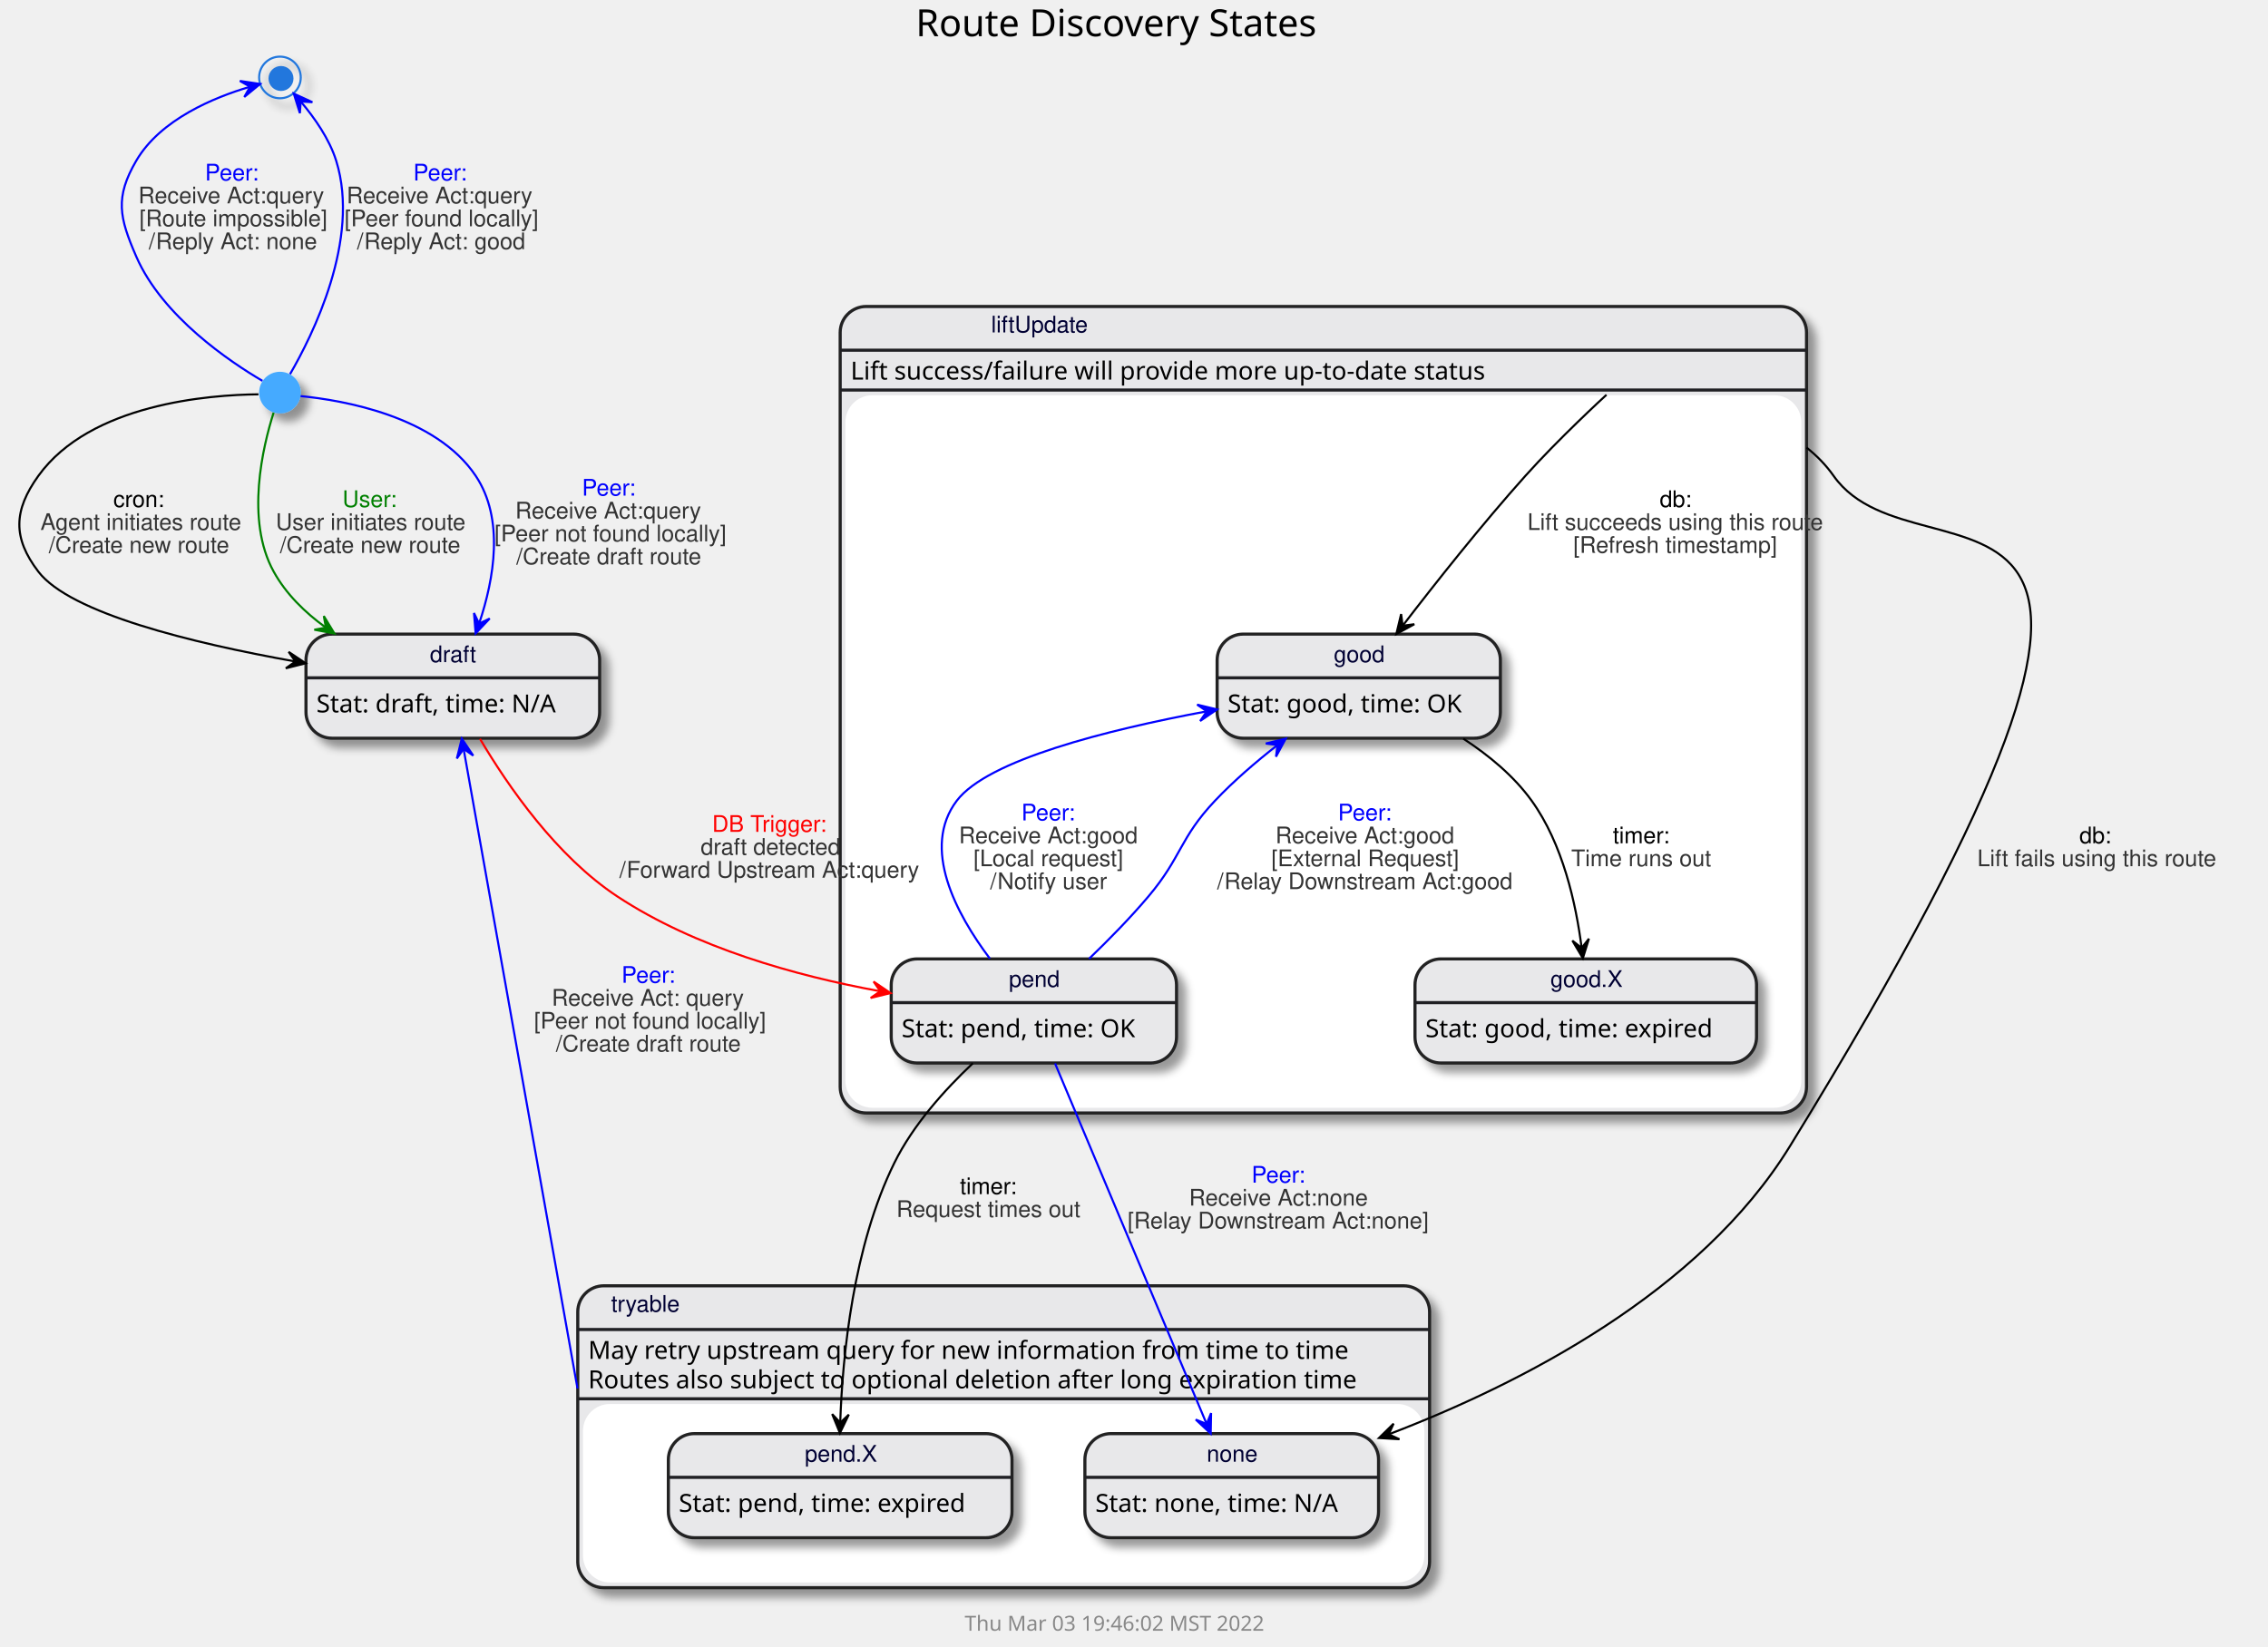
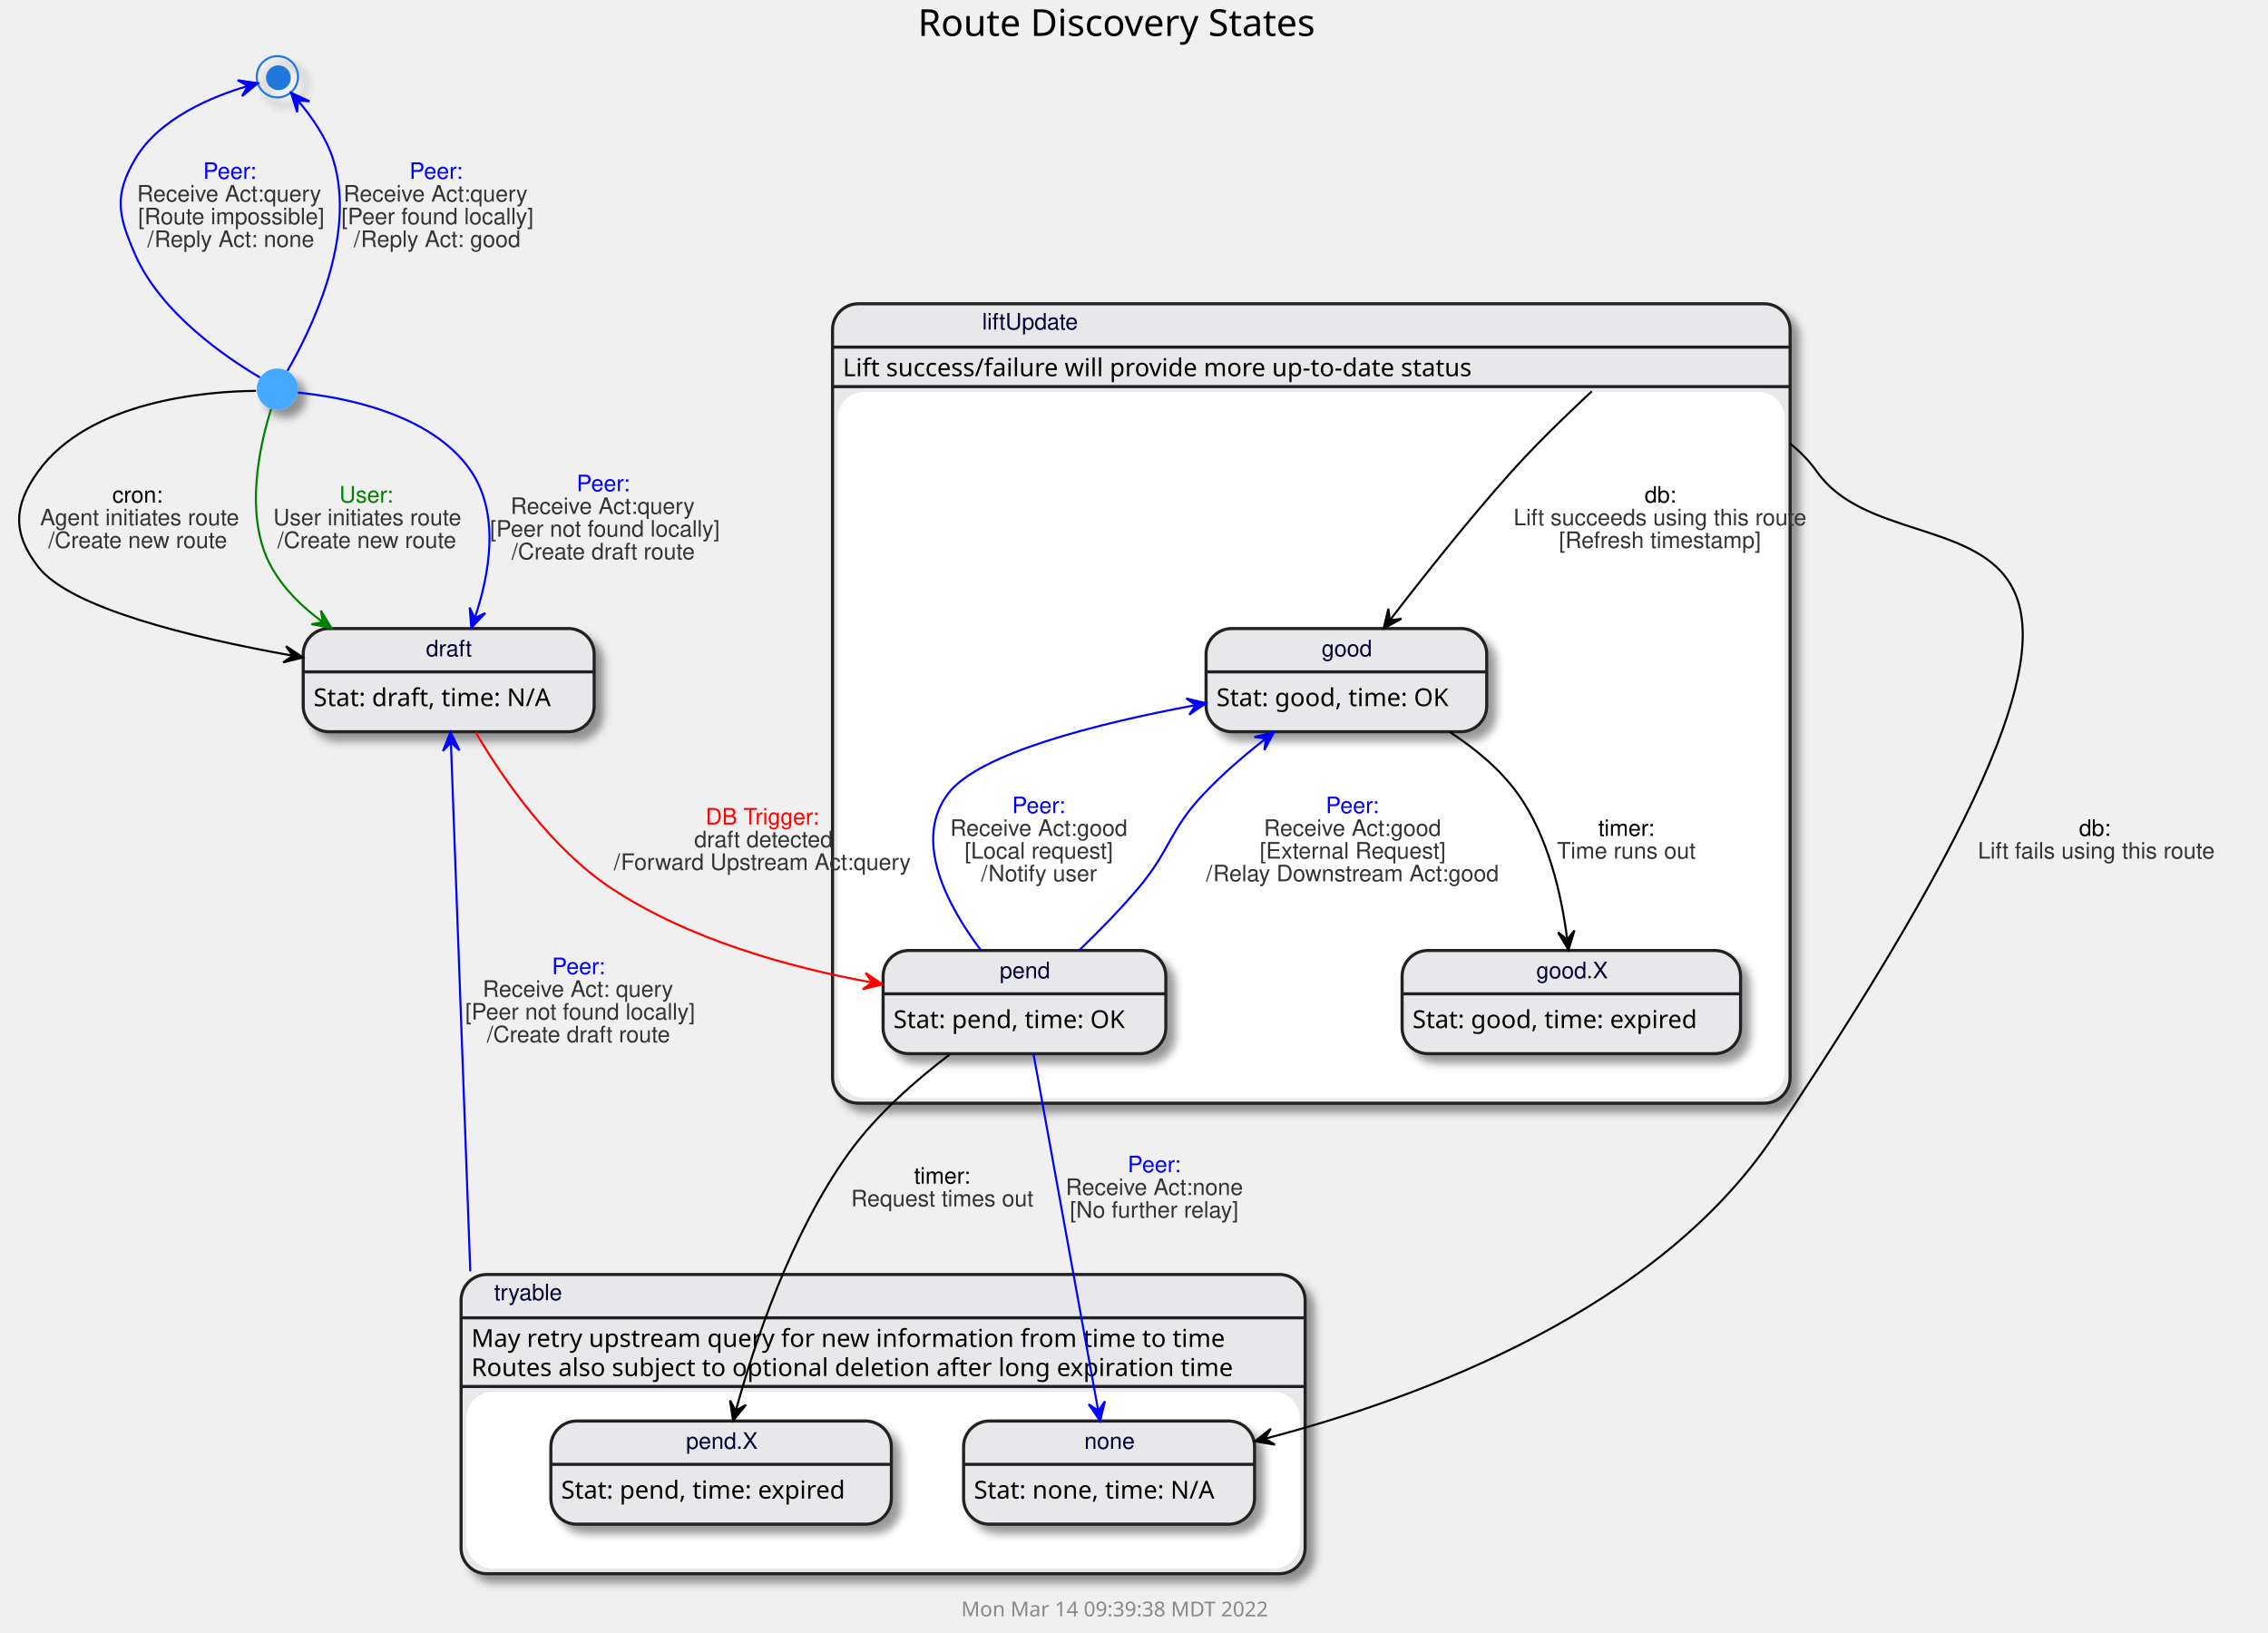
- <svg xmlns="http://www.w3.org/2000/svg" contentScriptType="application/ecmascript" contentStyleType="text/css" height="791px" preserveAspectRatio="none" style="width:1089px;height:791px;background:#FFFFFF;" version="1.1" viewBox="0 0 1089 791" width="1089px" zoomAndPan="magnify">
+ <svg xmlns="http://www.w3.org/2000/svg" contentScriptType="application/ecmascript" contentStyleType="text/css" height="791px" preserveAspectRatio="none" style="width:1099px;height:791px;background:#FFFFFF;" version="1.1" viewBox="0 0 1099 791" width="1099px" zoomAndPan="magnify">
  <defs>
-     <filter height="300%" id="f1q8tmc9rvk24u" width="300%" x="-1" y="-1">
+     <filter height="300%" id="fxqdjkhrggnh8" width="300%" x="-1" y="-1">
      <feGaussianBlur result="blurOut" stdDeviation="2.0" />
      <feColorMatrix in="blurOut" result="blurOut2" type="matrix" values="0 0 0 0 0 0 0 0 0 0 0 0 0 0 0 0 0 0 .4 0" />
      <feOffset dx="4.0" dy="4.0" in="blurOut2" result="blurOut3" />
      <feBlend in="SourceGraphic" in2="blurOut3" mode="normal" />
    </filter>
  </defs>
  <g>
-     <text fill="#000000" font-family="sans-serif" font-size="18" lengthAdjust="spacing" textLength="197" x="439.69" y="17.402">Route Discovery States</text>
-     <rect fill="#E8E8EA" filter="url(#f1q8tmc9rvk24u)" height="145" rx="12.5" ry="12.5" style="stroke:#202024;stroke-width:1.5;" width="409" x="277.42" y="617.559" />
-     <rect fill="#FFFFFF" height="84.734" rx="12.5" ry="12.5" style="stroke:#FFFFFF;stroke-width:1.0;" width="403" x="280.42" y="674.825" />
-     <line style="stroke:#202024;stroke-width:1.5;" x1="277.42" x2="686.42" y1="671.825" y2="671.825" />
-     <line style="stroke:#202024;stroke-width:1.5;" x1="277.42" x2="686.42" y1="638.559" y2="638.559" />
-     <text fill="#000033" font-family="Helvetica" font-size="11" lengthAdjust="spacing" textLength="33" x="293.42" y="630.029">tryable</text>
-     <text fill="#000000" font-family="sans-serif" font-size="12" lengthAdjust="spacing" textLength="370" x="282.42" y="652.661">May retry upstream query for new information from time to time</text>
-     <text fill="#000000" font-family="sans-serif" font-size="12" lengthAdjust="spacing" textLength="377" x="282.42" y="666.794">Routes also subject to optional deletion after long expiration time</text>
-     <rect fill="#E8E8EA" filter="url(#f1q8tmc9rvk24u)" height="387.36" rx="12.5" ry="12.5" style="stroke:#202024;stroke-width:1.5;" width="464" x="403.42" y="147.199" />
+     <text fill="#000000" font-family="sans-serif" font-size="18" lengthAdjust="spacing" textLength="197" x="444.775" y="17.402">Route Discovery States</text>
+     <rect fill="#E8E8EA" filter="url(#fxqdjkhrggnh8)" height="145" rx="12.5" ry="12.5" style="stroke:#202024;stroke-width:1.5;" width="409" x="223.42" y="617.559" />
+     <rect fill="#FFFFFF" height="84.734" rx="12.5" ry="12.5" style="stroke:#FFFFFF;stroke-width:1.0;" width="403" x="226.42" y="674.825" />
+     <line style="stroke:#202024;stroke-width:1.5;" x1="223.42" x2="632.42" y1="671.825" y2="671.825" />
+     <line style="stroke:#202024;stroke-width:1.5;" x1="223.42" x2="632.42" y1="638.559" y2="638.559" />
+     <text fill="#000033" font-family="Helvetica" font-size="11" lengthAdjust="spacing" textLength="33" x="239.42" y="630.029">tryable</text>
+     <text fill="#000000" font-family="sans-serif" font-size="12" lengthAdjust="spacing" textLength="370" x="228.42" y="652.661">May retry upstream query for new information from time to time</text>
+     <text fill="#000000" font-family="sans-serif" font-size="12" lengthAdjust="spacing" textLength="377" x="228.42" y="666.794">Routes also subject to optional deletion after long expiration time</text>
+     <rect fill="#E8E8EA" filter="url(#fxqdjkhrggnh8)" height="387.36" rx="12.5" ry="12.5" style="stroke:#202024;stroke-width:1.5;" width="464" x="403.42" y="147.199" />
    <rect fill="#FFFFFF" height="341.227" rx="12.5" ry="12.5" style="stroke:#FFFFFF;stroke-width:1.0;" width="458" x="406.42" y="190.332" />
    <line style="stroke:#202024;stroke-width:1.5;" x1="403.42" x2="867.42" y1="187.332" y2="187.332" />
    <line style="stroke:#202024;stroke-width:1.5;" x1="403.42" x2="867.42" y1="168.199" y2="168.199" />
    <text fill="#000033" font-family="Helvetica" font-size="11" lengthAdjust="spacing" textLength="45" x="475.92" y="159.669">liftUpdate</text>
    <text fill="#000000" font-family="sans-serif" font-size="12" lengthAdjust="spacing" textLength="319" x="408.42" y="182.301">Lift success/failure will provide more up-to-date status</text>
    <g id="tryable.none">
-       <rect fill="#E8E8EA" filter="url(#f1q8tmc9rvk24u)" height="50" rx="12.5" ry="12.5" style="stroke:#202024;stroke-width:1.5;" width="141" x="520.92" y="688.559" />
-       <line style="stroke:#202024;stroke-width:1.5;" x1="520.92" x2="661.92" y1="709.559" y2="709.559" />
-       <text fill="#000033" font-family="Helvetica" font-size="11" lengthAdjust="spacing" textLength="24" x="579.42" y="702.029">none</text>
-       <text fill="#000000" font-family="sans-serif" font-size="12" lengthAdjust="spacing" textLength="121" x="525.92" y="726.161">Stat: none, time: N/A</text>
+       <rect fill="#E8E8EA" filter="url(#fxqdjkhrggnh8)" height="50" rx="12.5" ry="12.5" style="stroke:#202024;stroke-width:1.5;" width="141" x="466.92" y="688.559" />
+       <line style="stroke:#202024;stroke-width:1.5;" x1="466.92" x2="607.92" y1="709.559" y2="709.559" />
+       <text fill="#000033" font-family="Helvetica" font-size="11" lengthAdjust="spacing" textLength="24" x="525.42" y="702.029">none</text>
+       <text fill="#000000" font-family="sans-serif" font-size="12" lengthAdjust="spacing" textLength="121" x="471.92" y="726.161">Stat: none, time: N/A</text>
    </g>
    <g id="tryable.timeout">
-       <rect fill="#E8E8EA" filter="url(#f1q8tmc9rvk24u)" height="50" rx="12.5" ry="12.5" style="stroke:#202024;stroke-width:1.5;" width="165" x="320.92" y="688.559" />
-       <line style="stroke:#202024;stroke-width:1.5;" x1="320.92" x2="485.92" y1="709.559" y2="709.559" />
-       <text fill="#000033" font-family="Helvetica" font-size="11" lengthAdjust="spacing" textLength="34" x="386.42" y="702.029">pend.X</text>
-       <text fill="#000000" font-family="sans-serif" font-size="12" lengthAdjust="spacing" textLength="145" x="325.92" y="726.161">Stat: pend, time: expired</text>
+       <rect fill="#E8E8EA" filter="url(#fxqdjkhrggnh8)" height="50" rx="12.5" ry="12.5" style="stroke:#202024;stroke-width:1.5;" width="165" x="266.92" y="688.559" />
+       <line style="stroke:#202024;stroke-width:1.5;" x1="266.92" x2="431.92" y1="709.559" y2="709.559" />
+       <text fill="#000033" font-family="Helvetica" font-size="11" lengthAdjust="spacing" textLength="34" x="332.42" y="702.029">pend.X</text>
+       <text fill="#000000" font-family="sans-serif" font-size="12" lengthAdjust="spacing" textLength="145" x="271.92" y="726.161">Stat: pend, time: expired</text>
    </g>
    <g id="liftUpdate.good">
-       <rect fill="#E8E8EA" filter="url(#f1q8tmc9rvk24u)" height="50" rx="12.5" ry="12.5" style="stroke:#202024;stroke-width:1.5;" width="136" x="584.42" y="304.559" />
+       <rect fill="#E8E8EA" filter="url(#fxqdjkhrggnh8)" height="50" rx="12.5" ry="12.5" style="stroke:#202024;stroke-width:1.5;" width="136" x="584.42" y="304.559" />
      <line style="stroke:#202024;stroke-width:1.5;" x1="584.42" x2="720.42" y1="325.559" y2="325.559" />
      <text fill="#000033" font-family="Helvetica" font-size="11" lengthAdjust="spacing" textLength="24" x="640.42" y="318.029">good</text>
      <text fill="#000000" font-family="sans-serif" font-size="12" lengthAdjust="spacing" textLength="116" x="589.42" y="342.161">Stat: good, time: OK</text>
    </g>
    <g id="liftUpdate.pend">
-       <rect fill="#E8E8EA" filter="url(#f1q8tmc9rvk24u)" height="50" rx="12.5" ry="12.5" style="stroke:#202024;stroke-width:1.5;" width="137" x="427.92" y="460.559" />
+       <rect fill="#E8E8EA" filter="url(#fxqdjkhrggnh8)" height="50" rx="12.5" ry="12.5" style="stroke:#202024;stroke-width:1.5;" width="137" x="427.92" y="460.559" />
      <line style="stroke:#202024;stroke-width:1.5;" x1="427.92" x2="564.92" y1="481.559" y2="481.559" />
      <text fill="#000033" font-family="Helvetica" font-size="11" lengthAdjust="spacing" textLength="24" x="484.42" y="474.029">pend</text>
      <text fill="#000000" font-family="sans-serif" font-size="12" lengthAdjust="spacing" textLength="117" x="432.92" y="498.161">Stat: pend, time: OK</text>
    </g>
    <g id="liftUpdate.stale">
-       <rect fill="#E8E8EA" filter="url(#f1q8tmc9rvk24u)" height="50" rx="12.5" ry="12.5" style="stroke:#202024;stroke-width:1.5;" width="164" x="679.42" y="460.559" />
+       <rect fill="#E8E8EA" filter="url(#fxqdjkhrggnh8)" height="50" rx="12.5" ry="12.5" style="stroke:#202024;stroke-width:1.5;" width="164" x="679.42" y="460.559" />
      <line style="stroke:#202024;stroke-width:1.5;" x1="679.42" x2="843.42" y1="481.559" y2="481.559" />
      <text fill="#000033" font-family="Helvetica" font-size="11" lengthAdjust="spacing" textLength="34" x="744.42" y="474.029">good.X</text>
      <text fill="#000000" font-family="sans-serif" font-size="12" lengthAdjust="spacing" textLength="144" x="684.42" y="498.161">Stat: good, time: expired</text>
    </g>
    <g id="draft">
-       <rect fill="#E8E8EA" filter="url(#f1q8tmc9rvk24u)" height="50" rx="12.5" ry="12.5" style="stroke:#202024;stroke-width:1.5;" width="141" x="146.92" y="304.559" />
+       <rect fill="#E8E8EA" filter="url(#fxqdjkhrggnh8)" height="50" rx="12.5" ry="12.5" style="stroke:#202024;stroke-width:1.5;" width="141" x="146.92" y="304.559" />
      <line style="stroke:#202024;stroke-width:1.5;" x1="146.92" x2="287.92" y1="325.559" y2="325.559" />
      <text fill="#000033" font-family="Helvetica" font-size="11" lengthAdjust="spacing" textLength="22" x="206.42" y="318.029">draft</text>
      <text fill="#000000" font-family="sans-serif" font-size="12" lengthAdjust="spacing" textLength="121" x="151.92" y="342.161">Stat: draft, time: N/A</text>
    </g>
-     <ellipse cx="134.42" cy="188.559" fill="#44AAFF" filter="url(#f1q8tmc9rvk24u)" rx="10" ry="10" style="stroke:none;stroke-width:1.0;" />
-     <ellipse cx="134.42" cy="37.199" fill="none" filter="url(#f1q8tmc9rvk24u)" rx="10" ry="10" style="stroke:#2277DD;stroke-width:1.0;" />
+     <ellipse cx="134.42" cy="188.559" fill="#44AAFF" filter="url(#fxqdjkhrggnh8)" rx="10" ry="10" style="stroke:none;stroke-width:1.0;" />
+     <ellipse cx="134.42" cy="37.199" fill="none" filter="url(#fxqdjkhrggnh8)" rx="10" ry="10" style="stroke:#2277DD;stroke-width:1.0;" />
    <ellipse cx="134.92" cy="37.699" fill="#2277DD" rx="6" ry="6" style="stroke:none;stroke-width:1.0;" />
    <path d="M119.7,41.779 C103.15,46.679 77.07,57.229 65.42,77.199 C55.12,94.859 57.27,104.449 65.42,123.199 C77.96,152.039 110.51,173.819 125.99,182.909 " fill="none" id="*end-backto-*start" style="stroke:#0000FF;stroke-width:1.0;" />
    <polygon fill="#0000FF" points="124.91,40.329,115.17,38.867,120.09,41.659,117.298,46.579,124.91,40.329" style="stroke:#0000FF;stroke-width:1.0;" />
    <text fill="#0000FF" font-family="Helvetica" font-size="11" lengthAdjust="spacing" textLength="26" x="98.42" y="86.669">Peer:</text>
    <text fill="#333333" font-family="Helvetica" font-size="11" lengthAdjust="spacing" textLength="90" x="66.42" y="97.669">Receive Act:query</text>
    <text fill="#333333" font-family="Helvetica" font-size="11" lengthAdjust="spacing" textLength="89" x="66.92" y="108.669">[Route impossible]</text>
    <text fill="#333333" font-family="Helvetica" font-size="11" lengthAdjust="spacing" textLength="80" x="71.42" y="119.669">/Reply Act: none</text>
    <path d="M144.71,49.129 C150.87,56.449 158.13,66.649 161.42,77.199 C173.24,115.039 149.86,161.489 139.26,179.709 " fill="none" id="*end-backto-*start-1" style="stroke:#0000FF;stroke-width:1.0;" />
    <polygon fill="#0000FF" points="141.06,44.959,143.994,54.361,144.36,48.716,150.005,49.082,141.06,44.959" style="stroke:#0000FF;stroke-width:1.0;" />
    <text fill="#0000FF" font-family="Helvetica" font-size="11" lengthAdjust="spacing" textLength="26" x="198.42" y="86.669">Peer:</text>
    <text fill="#333333" font-family="Helvetica" font-size="11" lengthAdjust="spacing" textLength="90" x="166.42" y="97.669">Receive Act:query</text>
    <text fill="#333333" font-family="Helvetica" font-size="11" lengthAdjust="spacing" textLength="92" x="165.42" y="108.669">[Peer found locally]</text>
    <text fill="#333333" font-family="Helvetica" font-size="11" lengthAdjust="spacing" textLength="80" x="171.42" y="119.669">/Reply Act: good</text>
    <path d="M131.38,198.189 C126.25,214.339 117.7,249.749 131.42,274.559 C137.32,285.229 146.3,294.069 156.27,301.289 " fill="none" id="*start-to-draft" style="stroke:#008000;stroke-width:1.0;" />
    <polygon fill="#008000" points="160.6,304.289,155.483,295.874,156.491,301.44,150.925,302.448,160.6,304.289" style="stroke:#008000;stroke-width:1.0;" />
    <text fill="#008000" font-family="Helvetica" font-size="11" lengthAdjust="spacing" textLength="27" x="164.42" y="243.529">User:</text>
    <text fill="#333333" font-family="Helvetica" font-size="11" lengthAdjust="spacing" textLength="91" x="132.42" y="254.529">User initiates route</text>
    <text fill="#333333" font-family="Helvetica" font-size="11" lengthAdjust="spacing" textLength="87" x="134.42" y="265.529">/Create new route</text>
    <path d="M144.32,190.239 C164.31,192.199 209.19,199.759 228.42,228.559 C242.25,249.269 237.27,277.929 230.13,299.259 " fill="none" id="*start-to-draft-1" style="stroke:#0000FF;stroke-width:1.0;" />
    <polygon fill="#0000FF" points="228.38,304.239,235.138,297.075,230.038,299.522,227.591,294.422,228.38,304.239" style="stroke:#0000FF;stroke-width:1.0;" />
    <text fill="#0000FF" font-family="Helvetica" font-size="11" lengthAdjust="spacing" textLength="26" x="279.42" y="238.029">Peer:</text>
    <text fill="#333333" font-family="Helvetica" font-size="11" lengthAdjust="spacing" textLength="90" x="247.42" y="249.029">Receive Act:query</text>
    <text fill="#333333" font-family="Helvetica" font-size="11" lengthAdjust="spacing" textLength="110" x="237.42" y="260.029">[Peer not found locally]</text>
    <text fill="#333333" font-family="Helvetica" font-size="11" lengthAdjust="spacing" textLength="89" x="247.92" y="271.029">/Create draft route</text>
    <path d="M124.11,189.389 C100.64,189.619 43.35,193.879 18.42,228.559 C6.49,245.159 6,258.319 18.42,274.559 C33.69,294.529 92.09,308.839 141.7,317.689 " fill="none" id="*start-to-draft-2" style="stroke:#000000;stroke-width:1.0;" />
    <polygon fill="#000000" points="146.78,318.579,138.599,313.096,141.854,317.723,137.228,320.978,146.78,318.579" style="stroke:#000000;stroke-width:1.0;" />
    <text fill="#000000" font-family="Helvetica" font-size="11" lengthAdjust="spacing" textLength="25" x="54.42" y="243.529">cron:</text>
    <text fill="#333333" font-family="Helvetica" font-size="11" lengthAdjust="spacing" textLength="95" x="19.42" y="254.529">Agent initiates route</text>
    <text fill="#333333" font-family="Helvetica" font-size="11" lengthAdjust="spacing" textLength="87" x="23.42" y="265.529">/Create new route</text>
    <path d="M230.46,354.839 C243.99,377.729 267.24,411.319 296.42,430.559 C333.92,455.289 382.43,468.739 422.29,476.029 " fill="none" id="draft-to-pend" style="stroke:#FF0000;stroke-width:1.0;" />
    <polygon fill="#FF0000" points="427.6,476.979,419.449,471.45,422.679,476.095,418.034,479.324,427.6,476.979" style="stroke:#FF0000;stroke-width:1.0;" />
    <text fill="#FF0000" font-family="Helvetica" font-size="11" lengthAdjust="spacing" textLength="56" x="341.92" y="399.529">DB Trigger:</text>
    <text fill="#333333" font-family="Helvetica" font-size="11" lengthAdjust="spacing" textLength="67" x="336.42" y="410.529">draft detected</text>
    <text fill="#333333" font-family="Helvetica" font-size="11" lengthAdjust="spacing" textLength="145" x="297.42" y="421.529">/Forward Upstream Act:query</text>
    <path d="M579.46,341.649 C531.22,350.639 474.24,365.029 459.42,384.559 C442.19,407.269 459.08,438.849 475.28,460.399 " fill="none" id="good-backto-pend" style="stroke:#0000FF;stroke-width:1.0;" />
    <polygon fill="#0000FF" points="584.39,340.739,574.817,338.426,579.472,341.64,576.258,346.295,584.39,340.739" style="stroke:#0000FF;stroke-width:1.0;" />
    <text fill="#0000FF" font-family="Helvetica" font-size="11" lengthAdjust="spacing" textLength="26" x="490.42" y="394.029">Peer:</text>
    <text fill="#333333" font-family="Helvetica" font-size="11" lengthAdjust="spacing" textLength="86" x="460.42" y="405.029">Receive Act:good</text>
    <text fill="#333333" font-family="Helvetica" font-size="11" lengthAdjust="spacing" textLength="72" x="467.42" y="416.029">[Local request]</text>
    <text fill="#333333" font-family="Helvetica" font-size="11" lengthAdjust="spacing" textLength="56" x="475.42" y="427.029">/Notify user</text>
    <path d="M613.31,357.899 C603.05,365.919 592.37,375.089 583.42,384.559 C566.31,402.659 567.49,411.529 551.42,430.559 C542.7,440.889 532.3,451.469 522.91,460.499 " fill="none" id="good-backto-pend-1" style="stroke:#0000FF;stroke-width:1.0;" />
    <polygon fill="#0000FF" points="617.36,354.769,607.792,357.106,613.403,357.826,612.683,363.437,617.36,354.769" style="stroke:#0000FF;stroke-width:1.0;" />
    <text fill="#0000FF" font-family="Helvetica" font-size="11" lengthAdjust="spacing" textLength="26" x="642.42" y="394.029">Peer:</text>
    <text fill="#333333" font-family="Helvetica" font-size="11" lengthAdjust="spacing" textLength="86" x="612.42" y="405.029">Receive Act:good</text>
    <text fill="#333333" font-family="Helvetica" font-size="11" lengthAdjust="spacing" textLength="90" x="610.42" y="416.029">[External Request]</text>
    <text fill="#333333" font-family="Helvetica" font-size="11" lengthAdjust="spacing" textLength="142" x="584.42" y="427.029">/Relay Downstream Act:good</text>
-     <path d="M467.12,510.689 C453.52,523.499 438.41,540.339 429.42,558.559 C409.69,598.559 404.58,650.729 403.45,682.919 " fill="none" id="pend-to-timeout" style="stroke:#000000;stroke-width:1.0;" />
-     <polygon fill="#000000" points="403.29,688.299,407.571,679.429,403.447,683.302,399.575,679.178,403.29,688.299" style="stroke:#000000;stroke-width:1.0;" />
-     <text fill="#000000" font-family="Helvetica" font-size="11" lengthAdjust="spacing" textLength="27" x="460.92" y="573.529">timer:</text>
-     <text fill="#333333" font-family="Helvetica" font-size="11" lengthAdjust="spacing" textLength="88" x="430.42" y="584.529">Request times out</text>
-     <path d="M506.59,510.749 C524.23,552.719 560.43,638.839 579.33,683.799 " fill="none" id="pend-to-none" style="stroke:#0000FF;stroke-width:1.0;" />
-     <polygon fill="#0000FF" points="581.33,688.549,581.513,678.702,579.385,683.943,574.144,681.815,581.33,688.549" style="stroke:#0000FF;stroke-width:1.0;" />
-     <text fill="#0000FF" font-family="Helvetica" font-size="11" lengthAdjust="spacing" textLength="26" x="600.92" y="568.029">Peer:</text>
-     <text fill="#333333" font-family="Helvetica" font-size="11" lengthAdjust="spacing" textLength="86" x="570.92" y="579.029">Receive Act:none</text>
-     <text fill="#333333" font-family="Helvetica" font-size="11" lengthAdjust="spacing" textLength="145" x="541.42" y="590.029">[Relay Downstream Act:none]</text>
+     <path d="M460.6,510.639 C443.89,523.319 424.78,540.059 411.42,558.559 C383.4,597.379 365.64,650.659 356.62,683.289 " fill="none" id="pend-to-timeout" style="stroke:#000000;stroke-width:1.0;" />
+     <polygon fill="#000000" points="355.25,688.349,361.473,680.716,356.563,683.525,353.754,678.615,355.25,688.349" style="stroke:#000000;stroke-width:1.0;" />
+     <text fill="#000000" font-family="Helvetica" font-size="11" lengthAdjust="spacing" textLength="27" x="442.92" y="573.529">timer:</text>
+     <text fill="#333333" font-family="Helvetica" font-size="11" lengthAdjust="spacing" textLength="88" x="412.42" y="584.529">Request times out</text>
+     <path d="M500.81,510.749 C508.41,552.629 523.99,638.489 532.16,683.529 " fill="none" id="pend-to-none" style="stroke:#0000FF;stroke-width:1.0;" />
+     <polygon fill="#0000FF" points="533.07,688.549,535.415,678.984,532.186,683.628,527.541,680.399,533.07,688.549" style="stroke:#0000FF;stroke-width:1.0;" />
+     <text fill="#0000FF" font-family="Helvetica" font-size="11" lengthAdjust="spacing" textLength="26" x="546.42" y="568.029">Peer:</text>
+     <text fill="#333333" font-family="Helvetica" font-size="11" lengthAdjust="spacing" textLength="86" x="516.42" y="579.029">Receive Act:none</text>
+     <text fill="#333333" font-family="Helvetica" font-size="11" lengthAdjust="spacing" textLength="82" x="518.42" y="590.029">[No further relay]</text>
    <path d="M702.62,354.779 C714.86,362.769 726.88,372.699 735.42,384.559 C750.37,405.309 756.73,433.969 759.44,455.279 " fill="none" id="good-to-stale" style="stroke:#000000;stroke-width:1.0;" />
    <polygon fill="#000000" points="760.02,460.259,762.939,450.853,759.435,455.294,754.994,451.789,760.02,460.259" style="stroke:#000000;stroke-width:1.0;" />
    <text fill="#000000" font-family="Helvetica" font-size="11" lengthAdjust="spacing" textLength="27" x="774.42" y="405.029">timer:</text>
    <text fill="#333333" font-family="Helvetica" font-size="11" lengthAdjust="spacing" textLength="67" x="754.42" y="416.029">Time runs out</text>
    <path d="M771.36,189.619 C770.01,190.849 748.26,210.869 732.42,228.559 C711.43,252.009 689.19,280.109 673.51,300.539 " fill="none" id="liftUpdate-to-good" style="stroke:#000000;stroke-width:1.0;" />
    <polygon fill="#000000" points="670.46,304.519,679.109,299.808,673.501,300.55,672.759,294.942,670.46,304.519" style="stroke:#000000;stroke-width:1.0;" />
    <text fill="#000000" font-family="Helvetica" font-size="11" lengthAdjust="spacing" textLength="15" x="796.92" y="243.529">db:</text>
    <text fill="#333333" font-family="Helvetica" font-size="11" lengthAdjust="spacing" textLength="142" x="733.42" y="254.529">Lift succeeds using this route</text>
    <text fill="#333333" font-family="Helvetica" font-size="11" lengthAdjust="spacing" textLength="98" x="755.42" y="265.529">[Refresh timestamp]</text>
-     <path d="M867.466,214.991 C872.377,218.89 876.775,223.383 880.42,228.559 C922.39,288.139 1082.38,188.149 859.42,550.559 C816.18,620.849 729.99,664.739 666.99,688.829 " fill="none" id="liftUpdate-to-none" style="stroke:#000000;stroke-width:1.0;" />
-     <polygon fill="#000000" points="662.12,690.669,671.952,691.254,666.802,688.914,669.143,683.764,662.12,690.669" style="stroke:#000000;stroke-width:1.0;" />
-     <text fill="#000000" font-family="Helvetica" font-size="11" lengthAdjust="spacing" textLength="15" x="998.42" y="405.029">db:</text>
-     <text fill="#333333" font-family="Helvetica" font-size="11" lengthAdjust="spacing" textLength="113" x="949.42" y="416.029">Lift fails using this route</text>
-     <path d="M277.292,666.892 C277.218,666.476 277.144,666.058 277.069,665.638 C276.919,664.797 276.768,663.947 276.615,663.089 C276.31,661.372 275.998,659.621 275.68,657.836 C275.045,654.267 274.386,650.566 273.706,646.745 C272.346,639.103 270.901,630.983 269.389,622.49 C266.365,605.503 263.075,587.022 259.668,567.88 C246.037,491.314 230.525,404.179 222.63,359.839 " fill="none" id="tryable-to-draft" style="stroke:#0000FF;stroke-width:1.0;" />
-     <polygon fill="#0000FF" points="221.73,354.749,219.358,364.308,222.601,359.673,227.236,362.915,221.73,354.749" style="stroke:#0000FF;stroke-width:1.0;" />
-     <text fill="#0000FF" font-family="Helvetica" font-size="11" lengthAdjust="spacing" textLength="26" x="298.42" y="472.029">Peer:</text>
-     <text fill="#333333" font-family="Helvetica" font-size="11" lengthAdjust="spacing" textLength="93" x="264.92" y="483.029">Receive Act: query</text>
-     <text fill="#333333" font-family="Helvetica" font-size="11" lengthAdjust="spacing" textLength="110" x="256.42" y="494.029">[Peer not found locally]</text>
-     <text fill="#333333" font-family="Helvetica" font-size="11" lengthAdjust="spacing" textLength="89" x="266.92" y="505.029">/Create draft route</text>
-     <text fill="#888888" font-family="sans-serif" font-size="10" lengthAdjust="spacing" textLength="150" x="463.19" y="783.227">Thu Mar 03 19:46:02 MST 2022</text>
+     <path d="M867.466,214.991 C872.377,218.89 876.775,223.383 880.42,228.559 C924.08,290.539 1092.55,202.599 859.42,550.559 C803.01,634.749 689.12,677.249 613.04,697.119 " fill="none" id="liftUpdate-to-none" style="stroke:#000000;stroke-width:1.0;" />
+     <polygon fill="#000000" points="608.08,698.399,617.792,700.036,612.923,697.156,615.803,692.288,608.08,698.399" style="stroke:#000000;stroke-width:1.0;" />
+     <text fill="#000000" font-family="Helvetica" font-size="11" lengthAdjust="spacing" textLength="15" x="1007.42" y="405.029">db:</text>
+     <text fill="#333333" font-family="Helvetica" font-size="11" lengthAdjust="spacing" textLength="113" x="958.42" y="416.029">Lift fails using this route</text>
+     <path d="M227.887,616.051 C227.808,613.883 227.727,611.693 227.647,609.482 C227.485,605.062 227.32,600.561 227.152,595.993 C226.818,586.857 226.473,577.451 226.123,567.88 C223.317,491.314 220.125,404.179 218.5,359.839 " fill="none" id="tryable-to-draft" style="stroke:#0000FF;stroke-width:1.0;" />
+     <polygon fill="#0000FF" points="218.31,354.749,214.647,363.892,218.496,359.746,222.641,363.594,218.31,354.749" style="stroke:#0000FF;stroke-width:1.0;" />
+     <text fill="#0000FF" font-family="Helvetica" font-size="11" lengthAdjust="spacing" textLength="26" x="267.42" y="472.029">Peer:</text>
+     <text fill="#333333" font-family="Helvetica" font-size="11" lengthAdjust="spacing" textLength="93" x="233.92" y="483.029">Receive Act: query</text>
+     <text fill="#333333" font-family="Helvetica" font-size="11" lengthAdjust="spacing" textLength="110" x="225.42" y="494.029">[Peer not found locally]</text>
+     <text fill="#333333" font-family="Helvetica" font-size="11" lengthAdjust="spacing" textLength="89" x="235.92" y="505.029">/Create draft route</text>
+     <text fill="#888888" font-family="sans-serif" font-size="10" lengthAdjust="spacing" textLength="155" x="465.775" y="783.227">Mon Mar 14 09:39:38 MDT 2022</text>
  </g>
</svg>
